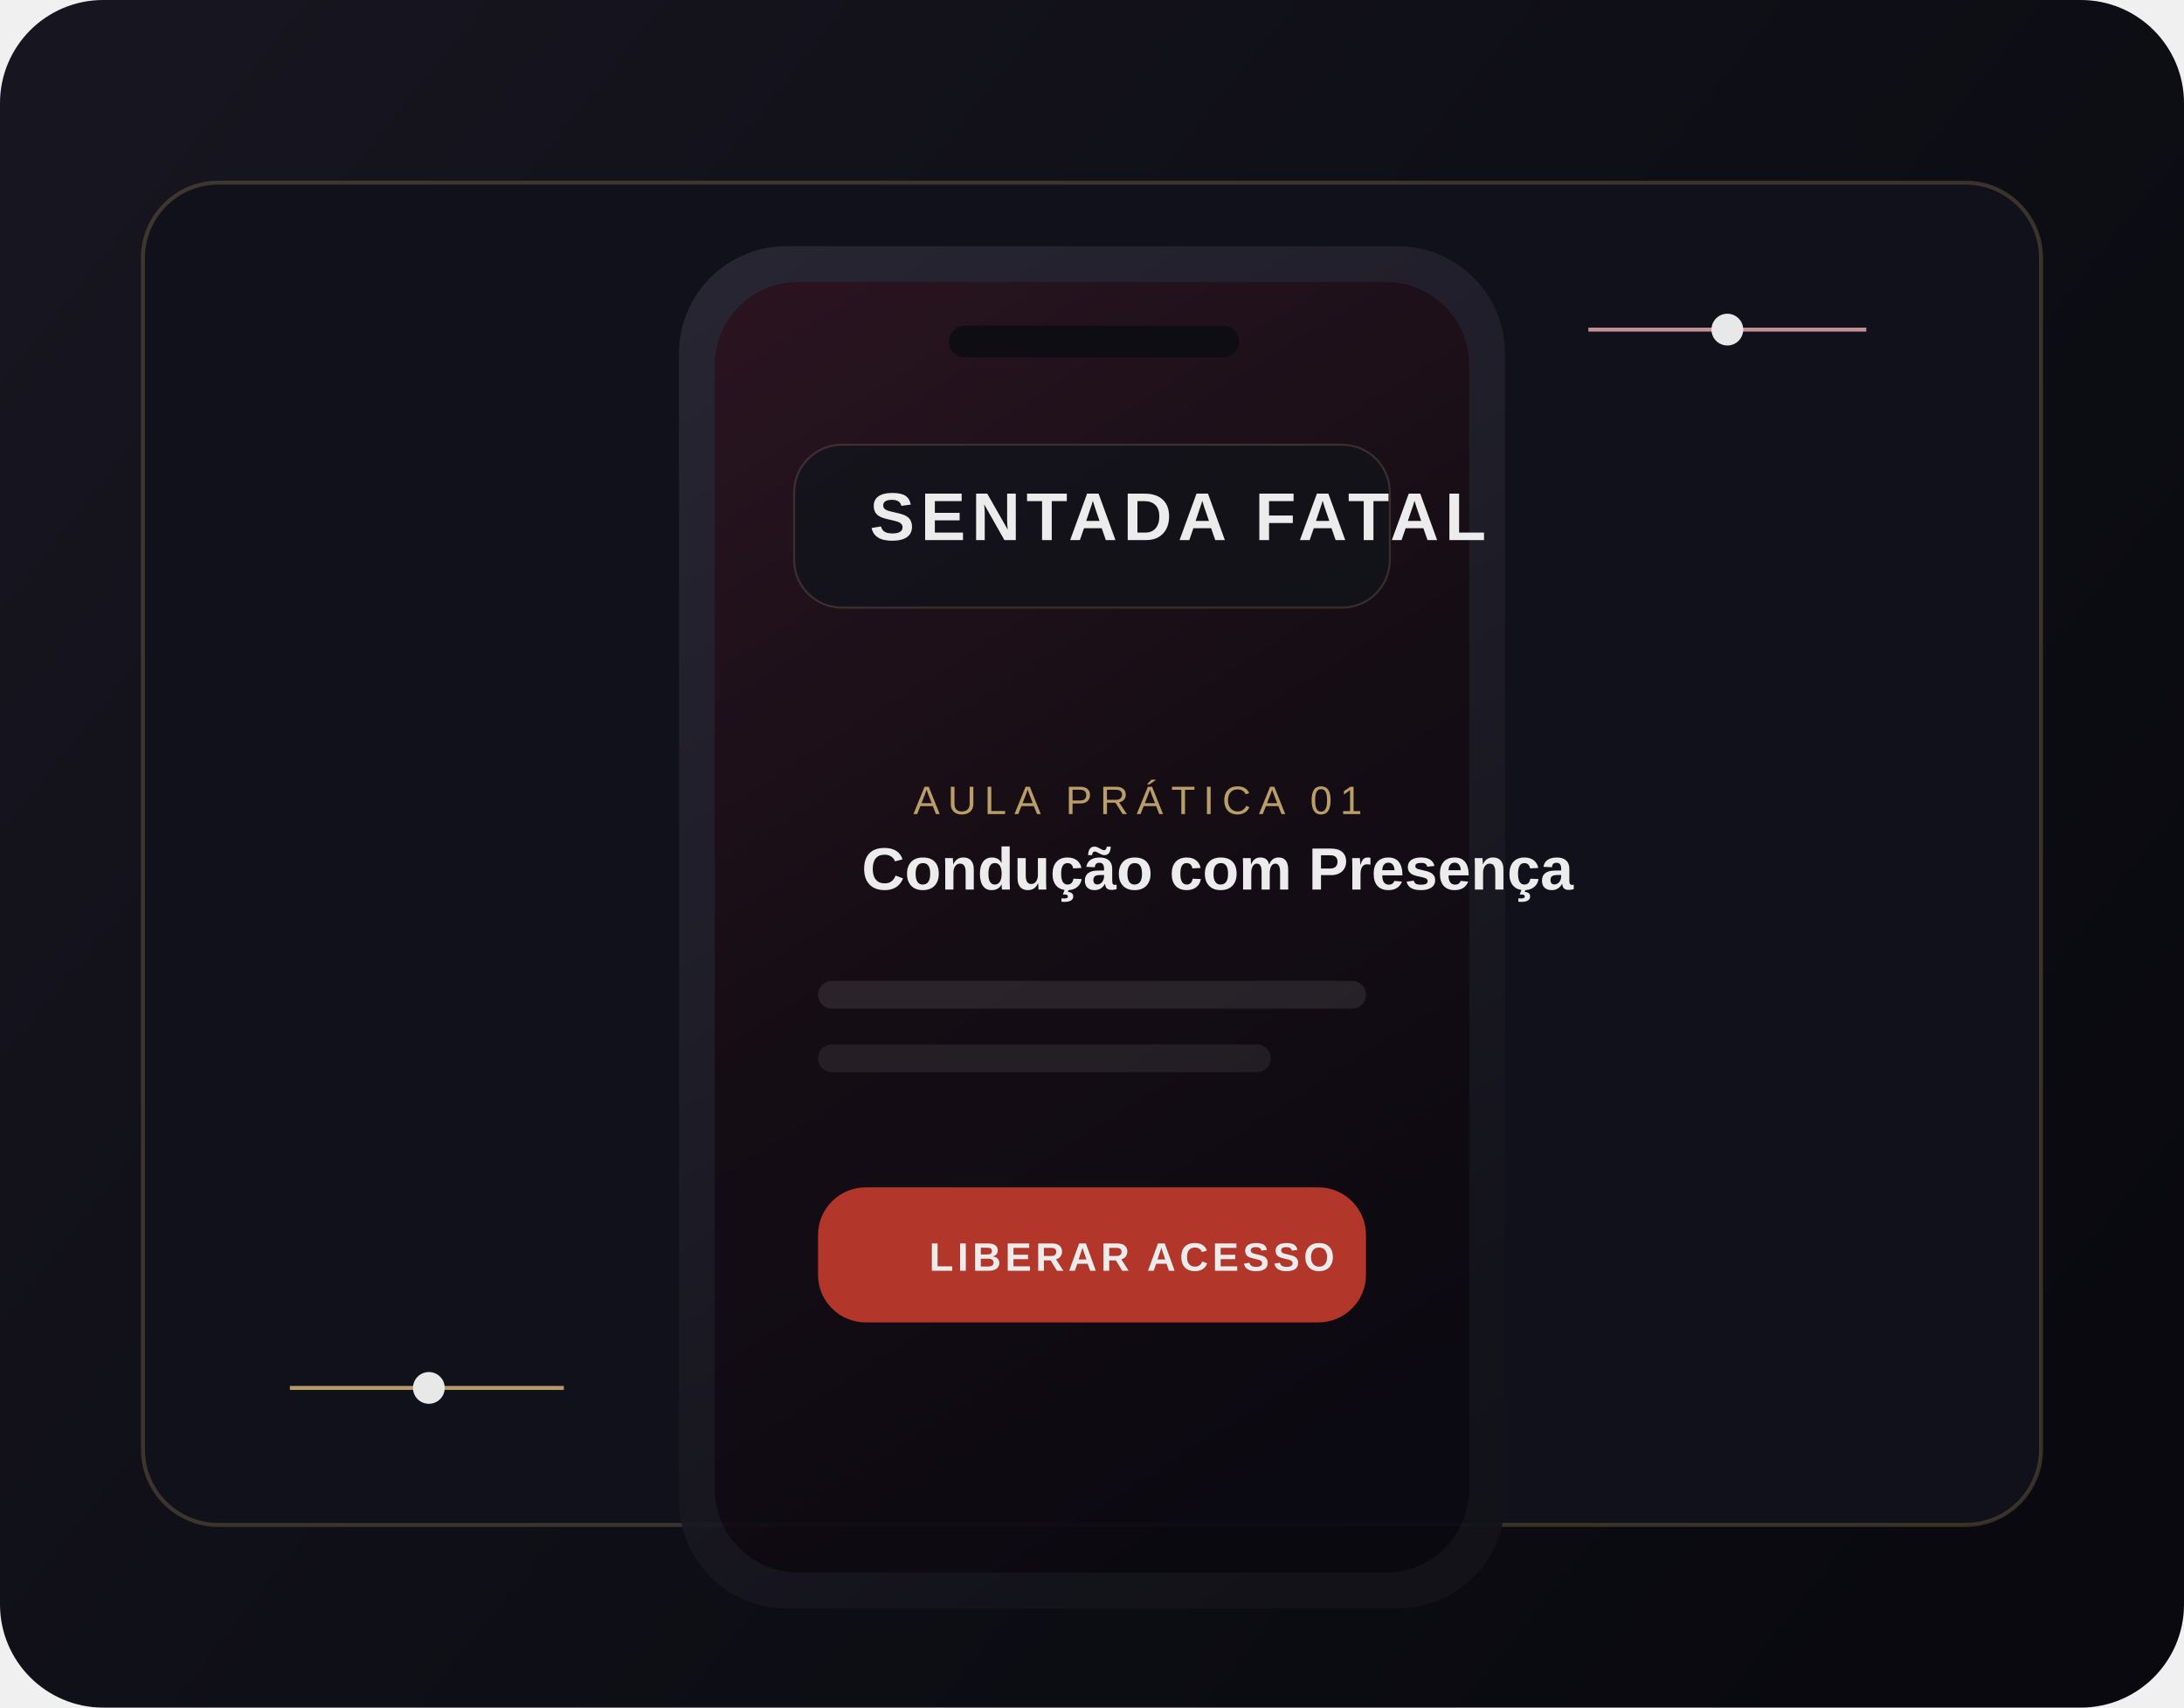
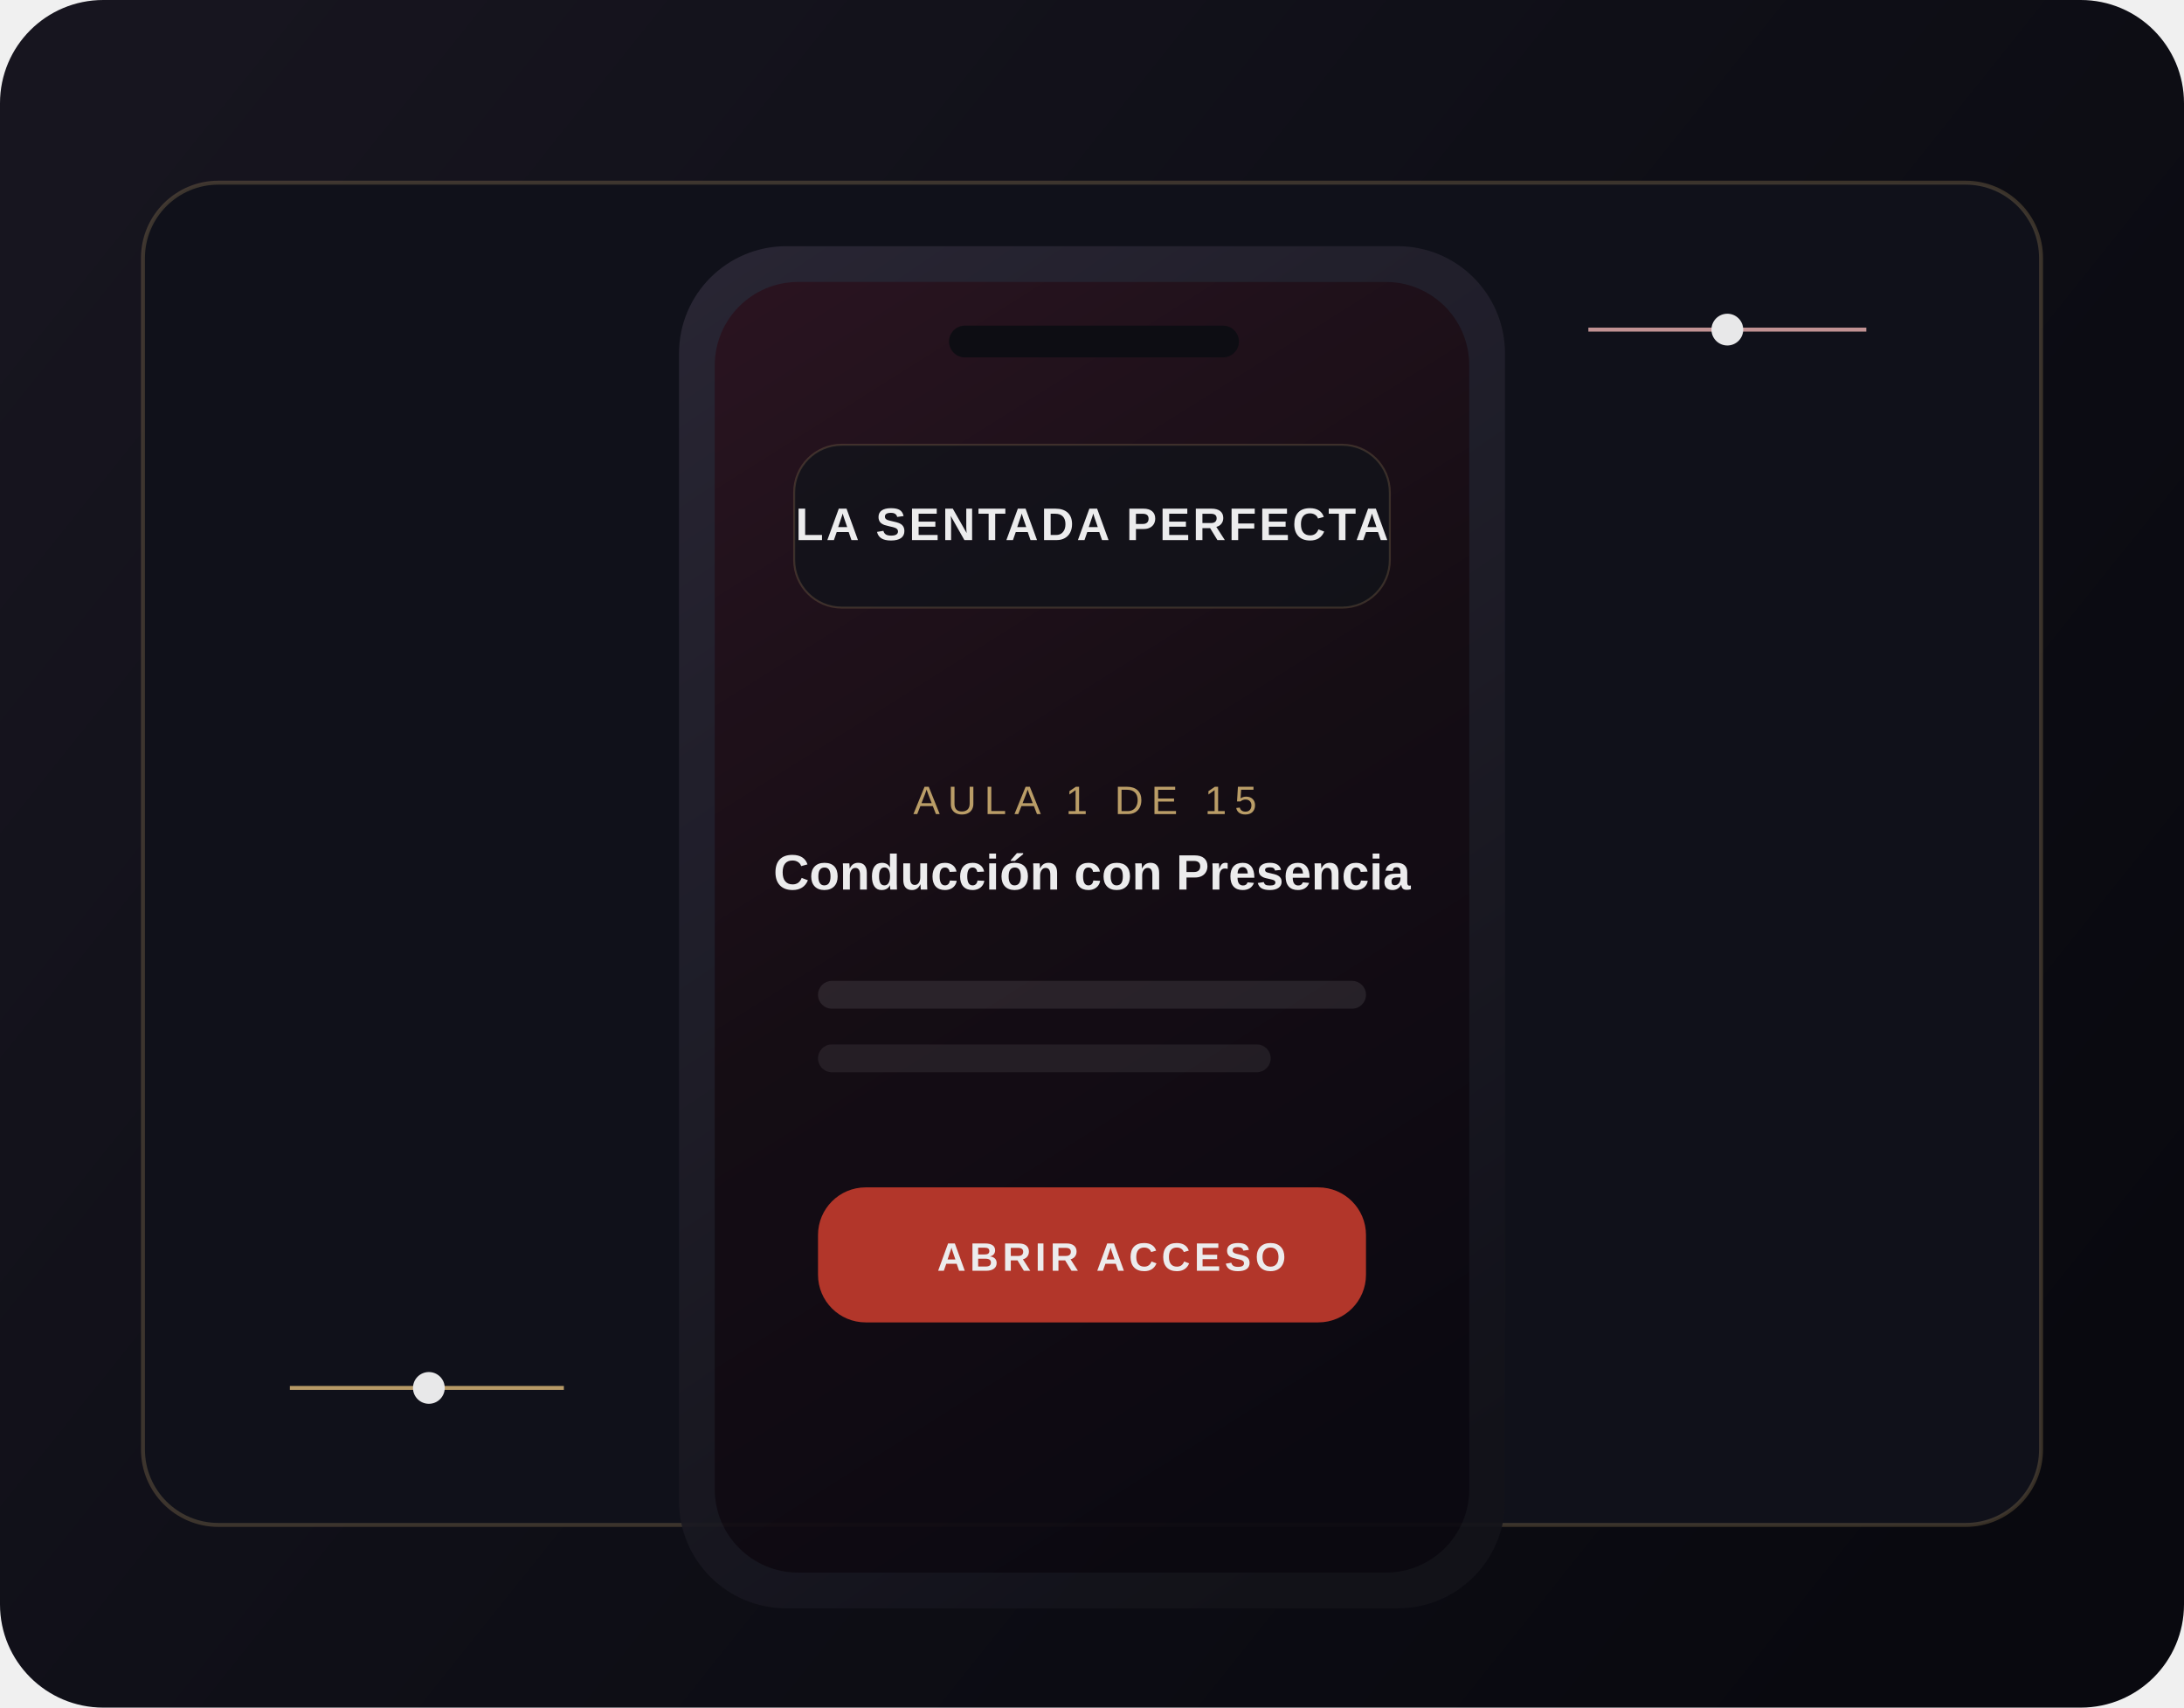
<svg xmlns="http://www.w3.org/2000/svg" width="1100" height="860" viewBox="0 0 1100 860" fill="none">
  <defs>
    <linearGradient id="bg" x1="62" y1="60" x2="981" y2="796" gradientUnits="userSpaceOnUse">
      <stop stop-color="#17151F" />
      <stop offset="0.48" stop-color="#0F0F17" />
      <stop offset="1" stop-color="#09090F" />
    </linearGradient>
    <linearGradient id="phone" x1="316" y1="132" x2="730" y2="741" gradientUnits="userSpaceOnUse">
      <stop stop-color="#2B2836" />
      <stop offset="1" stop-color="#121219" />
    </linearGradient>
    <linearGradient id="screen" x1="352" y1="170" x2="696" y2="716" gradientUnits="userSpaceOnUse">
      <stop stop-color="#2B1420" />
      <stop offset="0.5" stop-color="#160D14" />
      <stop offset="1" stop-color="#0B0910" />
    </linearGradient>
  </defs>
  <rect width="1100" height="860" rx="52" fill="url(#bg)" />
  <rect x="72" y="92" width="956" height="676" rx="38" fill="#10111A" stroke="#C9A96E" stroke-opacity="0.24" stroke-width="2" />
  <g opacity="0.92">
    <rect x="342" y="124" width="416" height="686" rx="54" fill="url(#phone)" />
    <rect x="360" y="142" width="380" height="650" rx="42" fill="url(#screen)" />
    <rect x="478" y="164" width="146" height="16" rx="8" fill="#0D0D12" />
    <rect x="400" y="224" width="300" height="82" rx="24" fill="#11131A" fill-opacity="0.74" stroke="#C9A96E" stroke-opacity="0.22" />
-     <text x="438" y="272" fill="#FFFFFF" font-size="34" font-family="Arial, Helvetica, sans-serif" font-weight="700" letter-spacing="3">SENTADA FATAL</text>
-     <text x="460" y="410" fill="#C9A96E" font-size="20" font-family="Arial, Helvetica, sans-serif" letter-spacing="4">AULA PRÁTICA 01</text>
-     <text x="434" y="448" fill="#FFFFFF" font-size="30" font-family="Arial, Helvetica, sans-serif" font-weight="700">Condução com Presença</text>
+     <text x="550" y="272" text-anchor="middle" fill="#FFFFFF" font-size="23" font-family="Arial, Helvetica, sans-serif" font-weight="700" letter-spacing="1.4">LA SENTADA PERFECTA</text>
+     <text x="460" y="410" fill="#C9A96E" font-size="20" font-family="Arial, Helvetica, sans-serif" letter-spacing="4">AULA 1 DE 15</text>
+     <text x="550" y="448" text-anchor="middle" fill="#FFFFFF" font-size="25" font-family="Arial, Helvetica, sans-serif" font-weight="700">Conducción con Presencia</text>
    <rect x="412" y="494" width="276" height="14" rx="7" fill="#FFFFFF" fill-opacity="0.1" />
    <rect x="412" y="526" width="228" height="14" rx="7" fill="#FFFFFF" fill-opacity="0.08" />
    <rect x="412" y="598" width="276" height="68" rx="24" fill="#C0392B" />
-     <text x="468" y="640" fill="#FFFFFF" font-size="20" font-family="Arial, Helvetica, sans-serif" font-weight="800" letter-spacing="2">LIBERAR ACESSO</text>
+     <text x="472" y="640" fill="#FFFFFF" font-size="20" font-family="Arial, Helvetica, sans-serif" font-weight="800" letter-spacing="2">ABRIR ACCESO</text>
  </g>
  <g opacity="0.9">
    <path d="M146 699H284" stroke="#C9A96E" stroke-width="2" />
    <path d="M800 166H940" stroke="#D4A0A0" stroke-width="2" />
    <circle cx="216" cy="699" r="8" fill="#FFFFFF" />
    <circle cx="870" cy="166" r="8" fill="#FFFFFF" />
  </g>
</svg>
